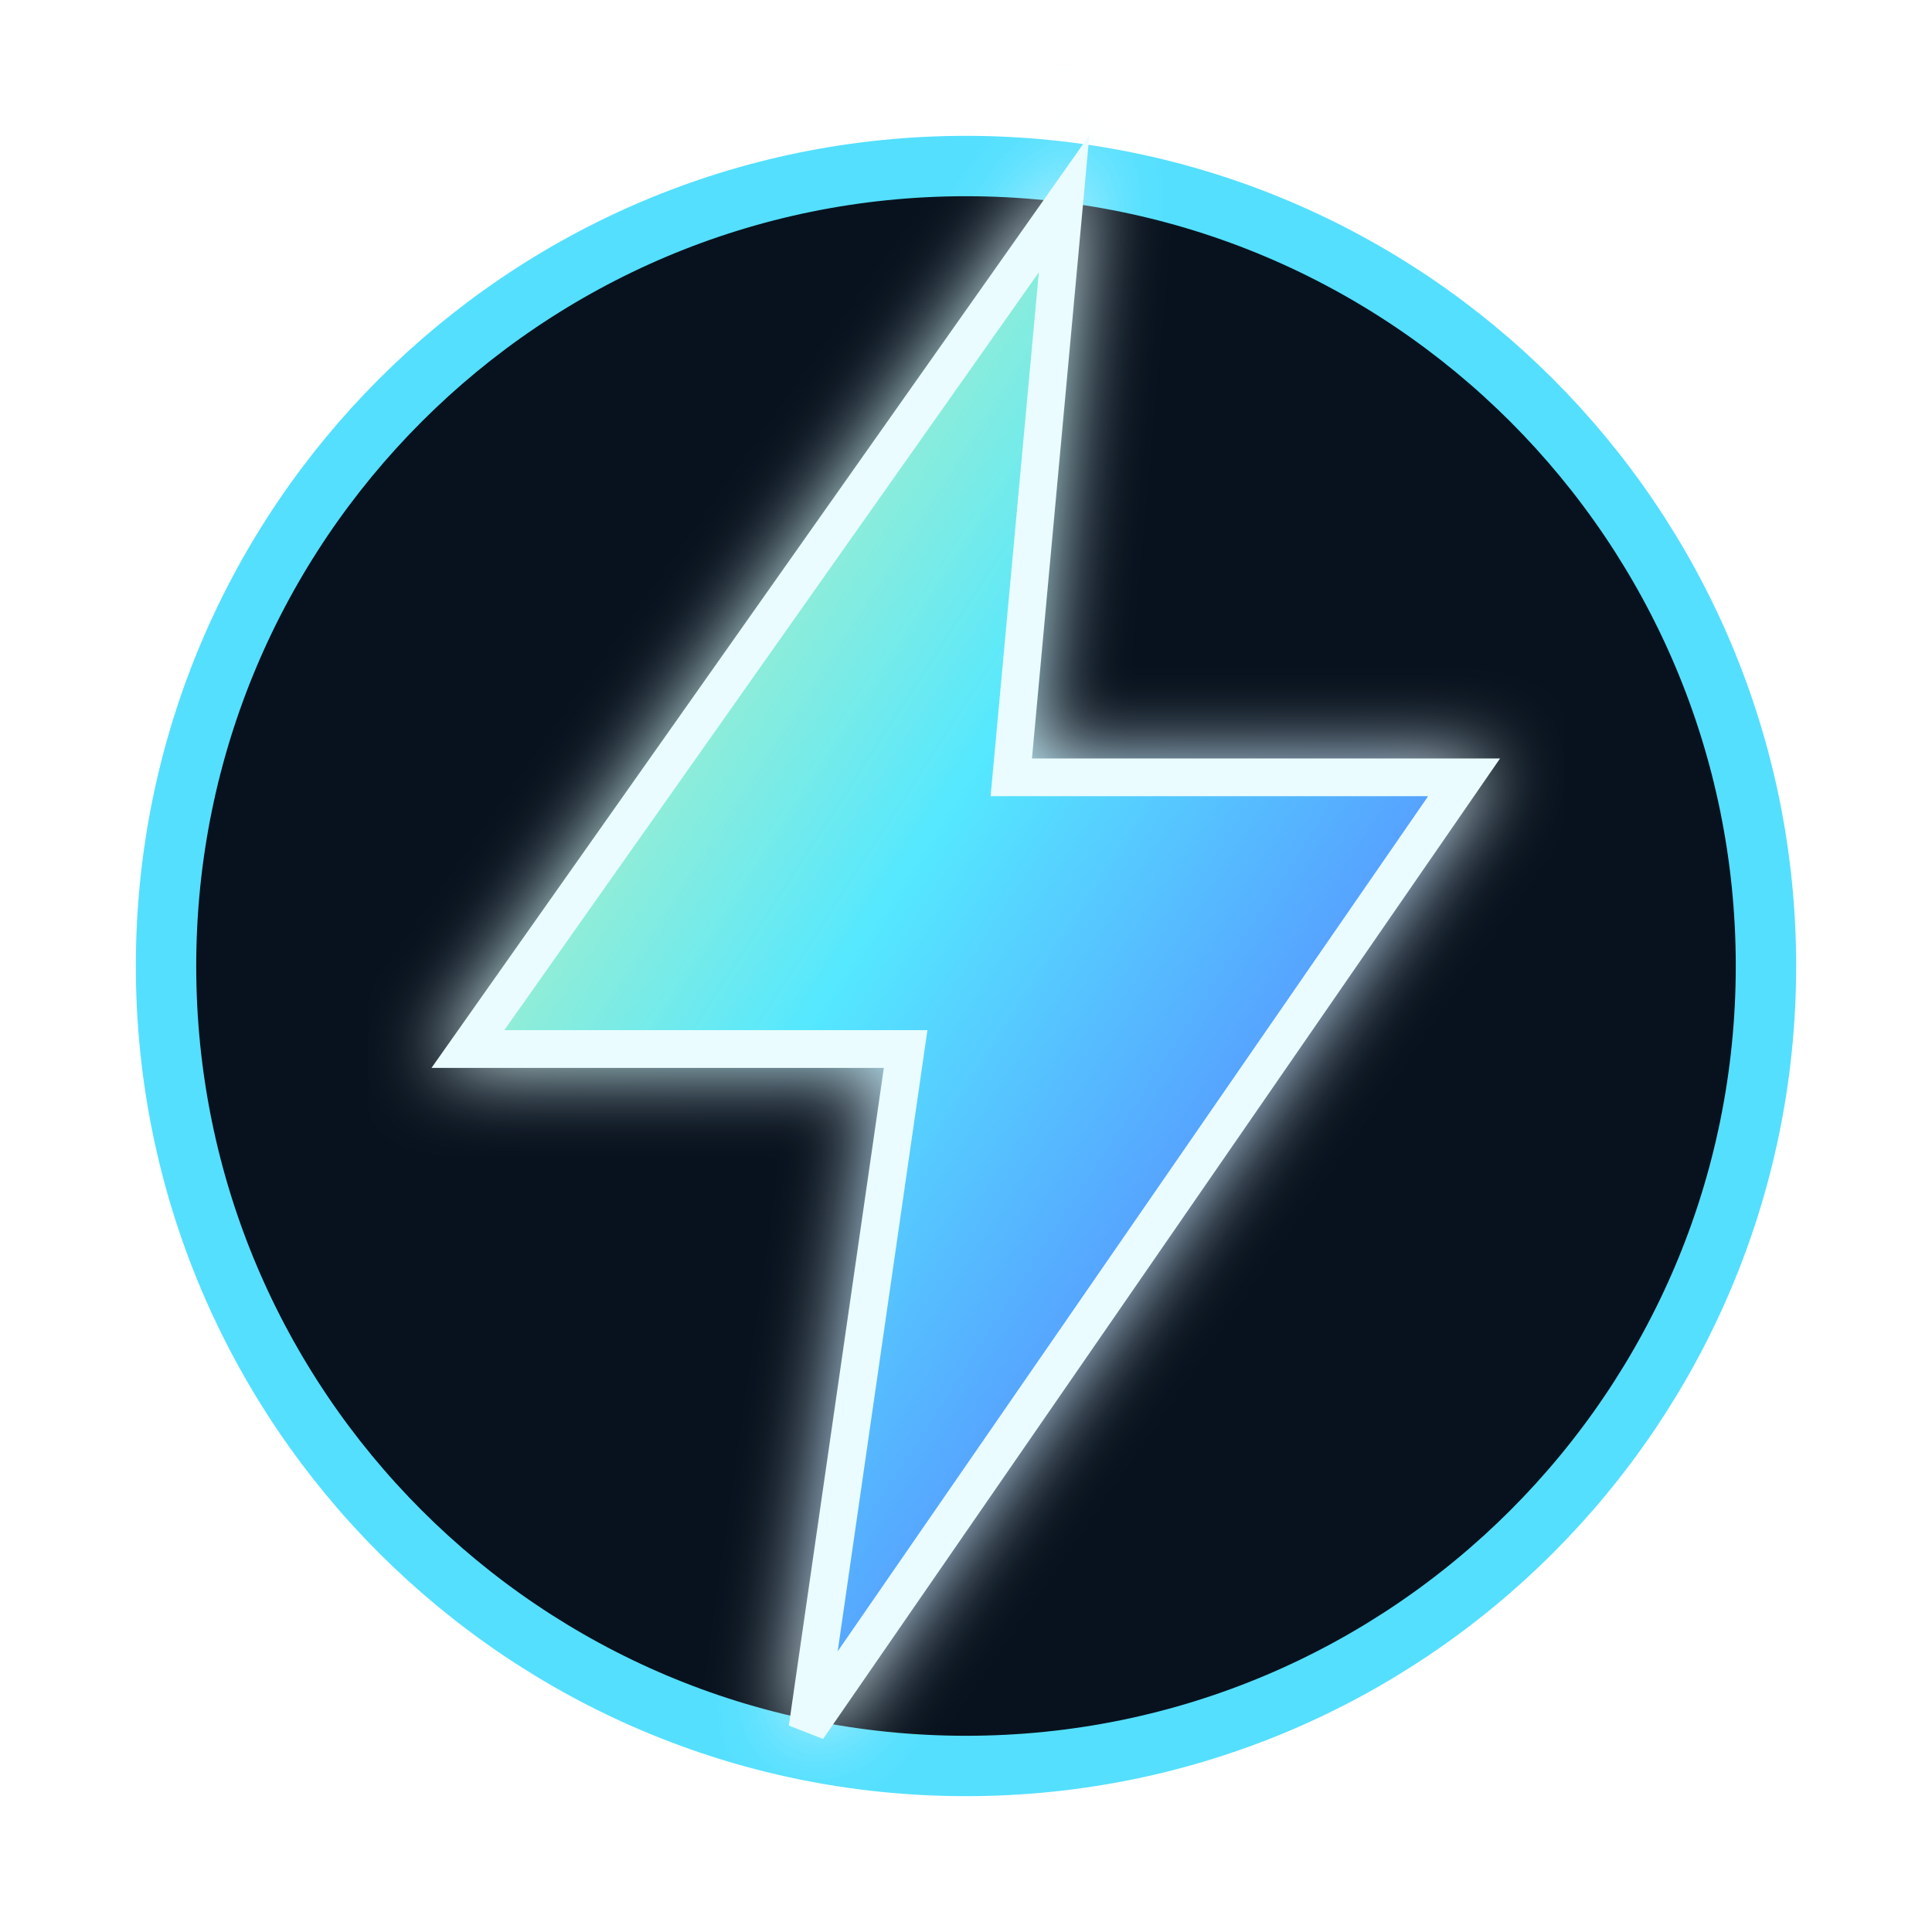
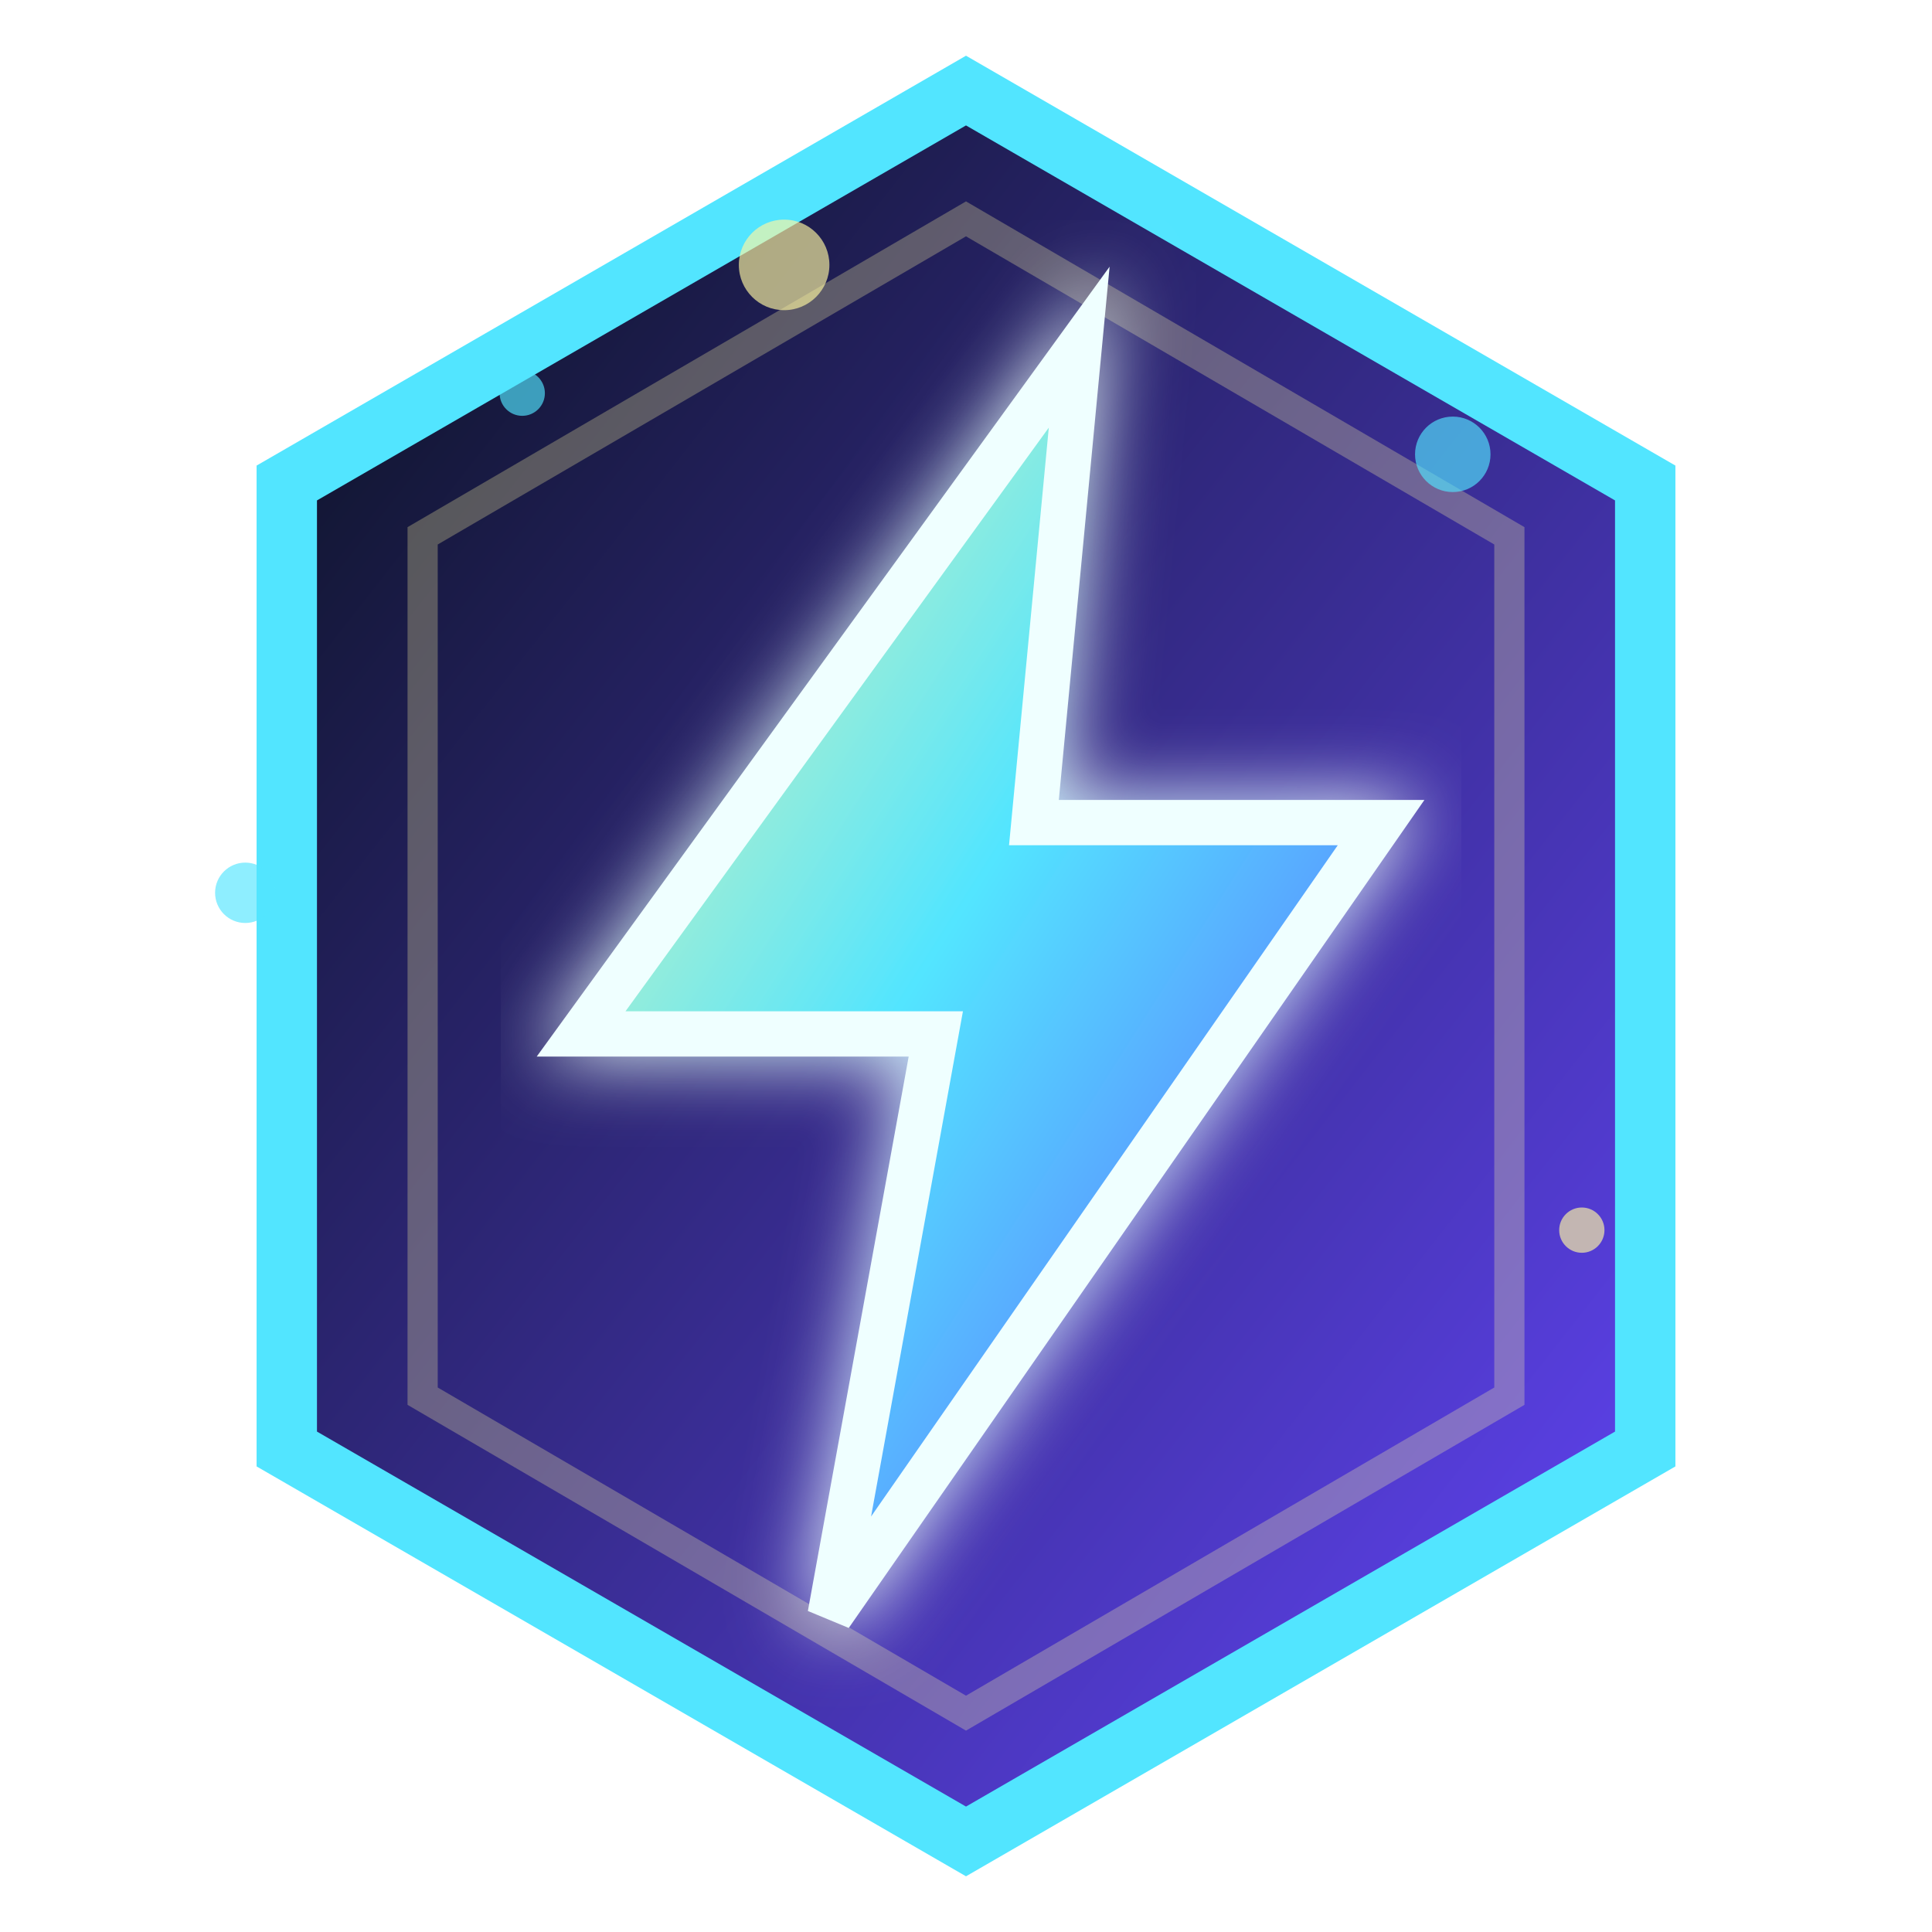
<svg xmlns="http://www.w3.org/2000/svg" viewBox="0 0 256 256">
  <defs>
-     <linearGradient id="g" x1="0" y1="0" x2="1" y2="1">
-       <stop stop-color="#fff68d" />
-       <stop offset=".44" stop-color="#55e8ff" />
-       <stop offset="1" stop-color="#5a45ff" />
+     <linearGradient id="b" x1="0" y1="0" x2="1" y2="1">
+       <stop stop-color="#071018" />
+       <stop offset="1" stop-color="#6546ff" />
    </linearGradient>
-     <filter id="f">
-       <feGaussianBlur stdDeviation="5" result="b" />
+     <linearGradient id="a" x1="0" y1="0" x2="1" y2="1">
+       <stop stop-color="#fff8a1" />
+       <stop offset=".46" stop-color="#52e5ff" />
+       <stop offset="1" stop-color="#6546ff" />
+     </linearGradient>
+     <filter id="g">
+       <feGaussianBlur stdDeviation="5" result="x" />
      <feMerge>
-         <feMergeNode in="b" />
+         <feMergeNode in="x" />
        <feMergeNode in="SourceGraphic" />
      </feMerge>
    </filter>
  </defs>
-   <circle cx="128" cy="128" r="106" fill="#08121e" stroke="#54dfff" stroke-width="8" />
-   <path d="M141 27L62 139h58l-13 90 87-126h-60z" fill="url(#g)" stroke="#eafcff" stroke-width="5" filter="url(#f)" />
+   <path d="M128 12l90 52v128l-90 52-90-52V64z" fill="url(#b)" stroke="#52e5ff" stroke-width="8" />
+   <path d="M128 29l72 42v114l-72 42-72-42V71z" fill="none" stroke="#fff8a1" stroke-opacity=".28" stroke-width="4" />
+   <g filter="url(#g)">
+     <path d="M143 46L77 137h47l-14 77 73-105h-46z" fill="url(#a)" stroke="#efffff" stroke-width="6" />
+   </g>
+   <circle cx="69.2" cy="52.1" r="3" fill="#52e5ff" opacity=".65" />
+   <circle cx="209.6" cy="163.0" r="3" fill="#fff8a1" opacity=".65" />
+   <circle cx="192.5" cy="60.2" r="5" fill="#52e5ff" opacity=".65" />
+   <circle cx="103.9" cy="35.1" r="6" fill="#fff8a1" opacity=".65" />
+   <circle cx="32.5" cy="118.3" r="4" fill="#52e5ff" opacity=".65" />
</svg>
